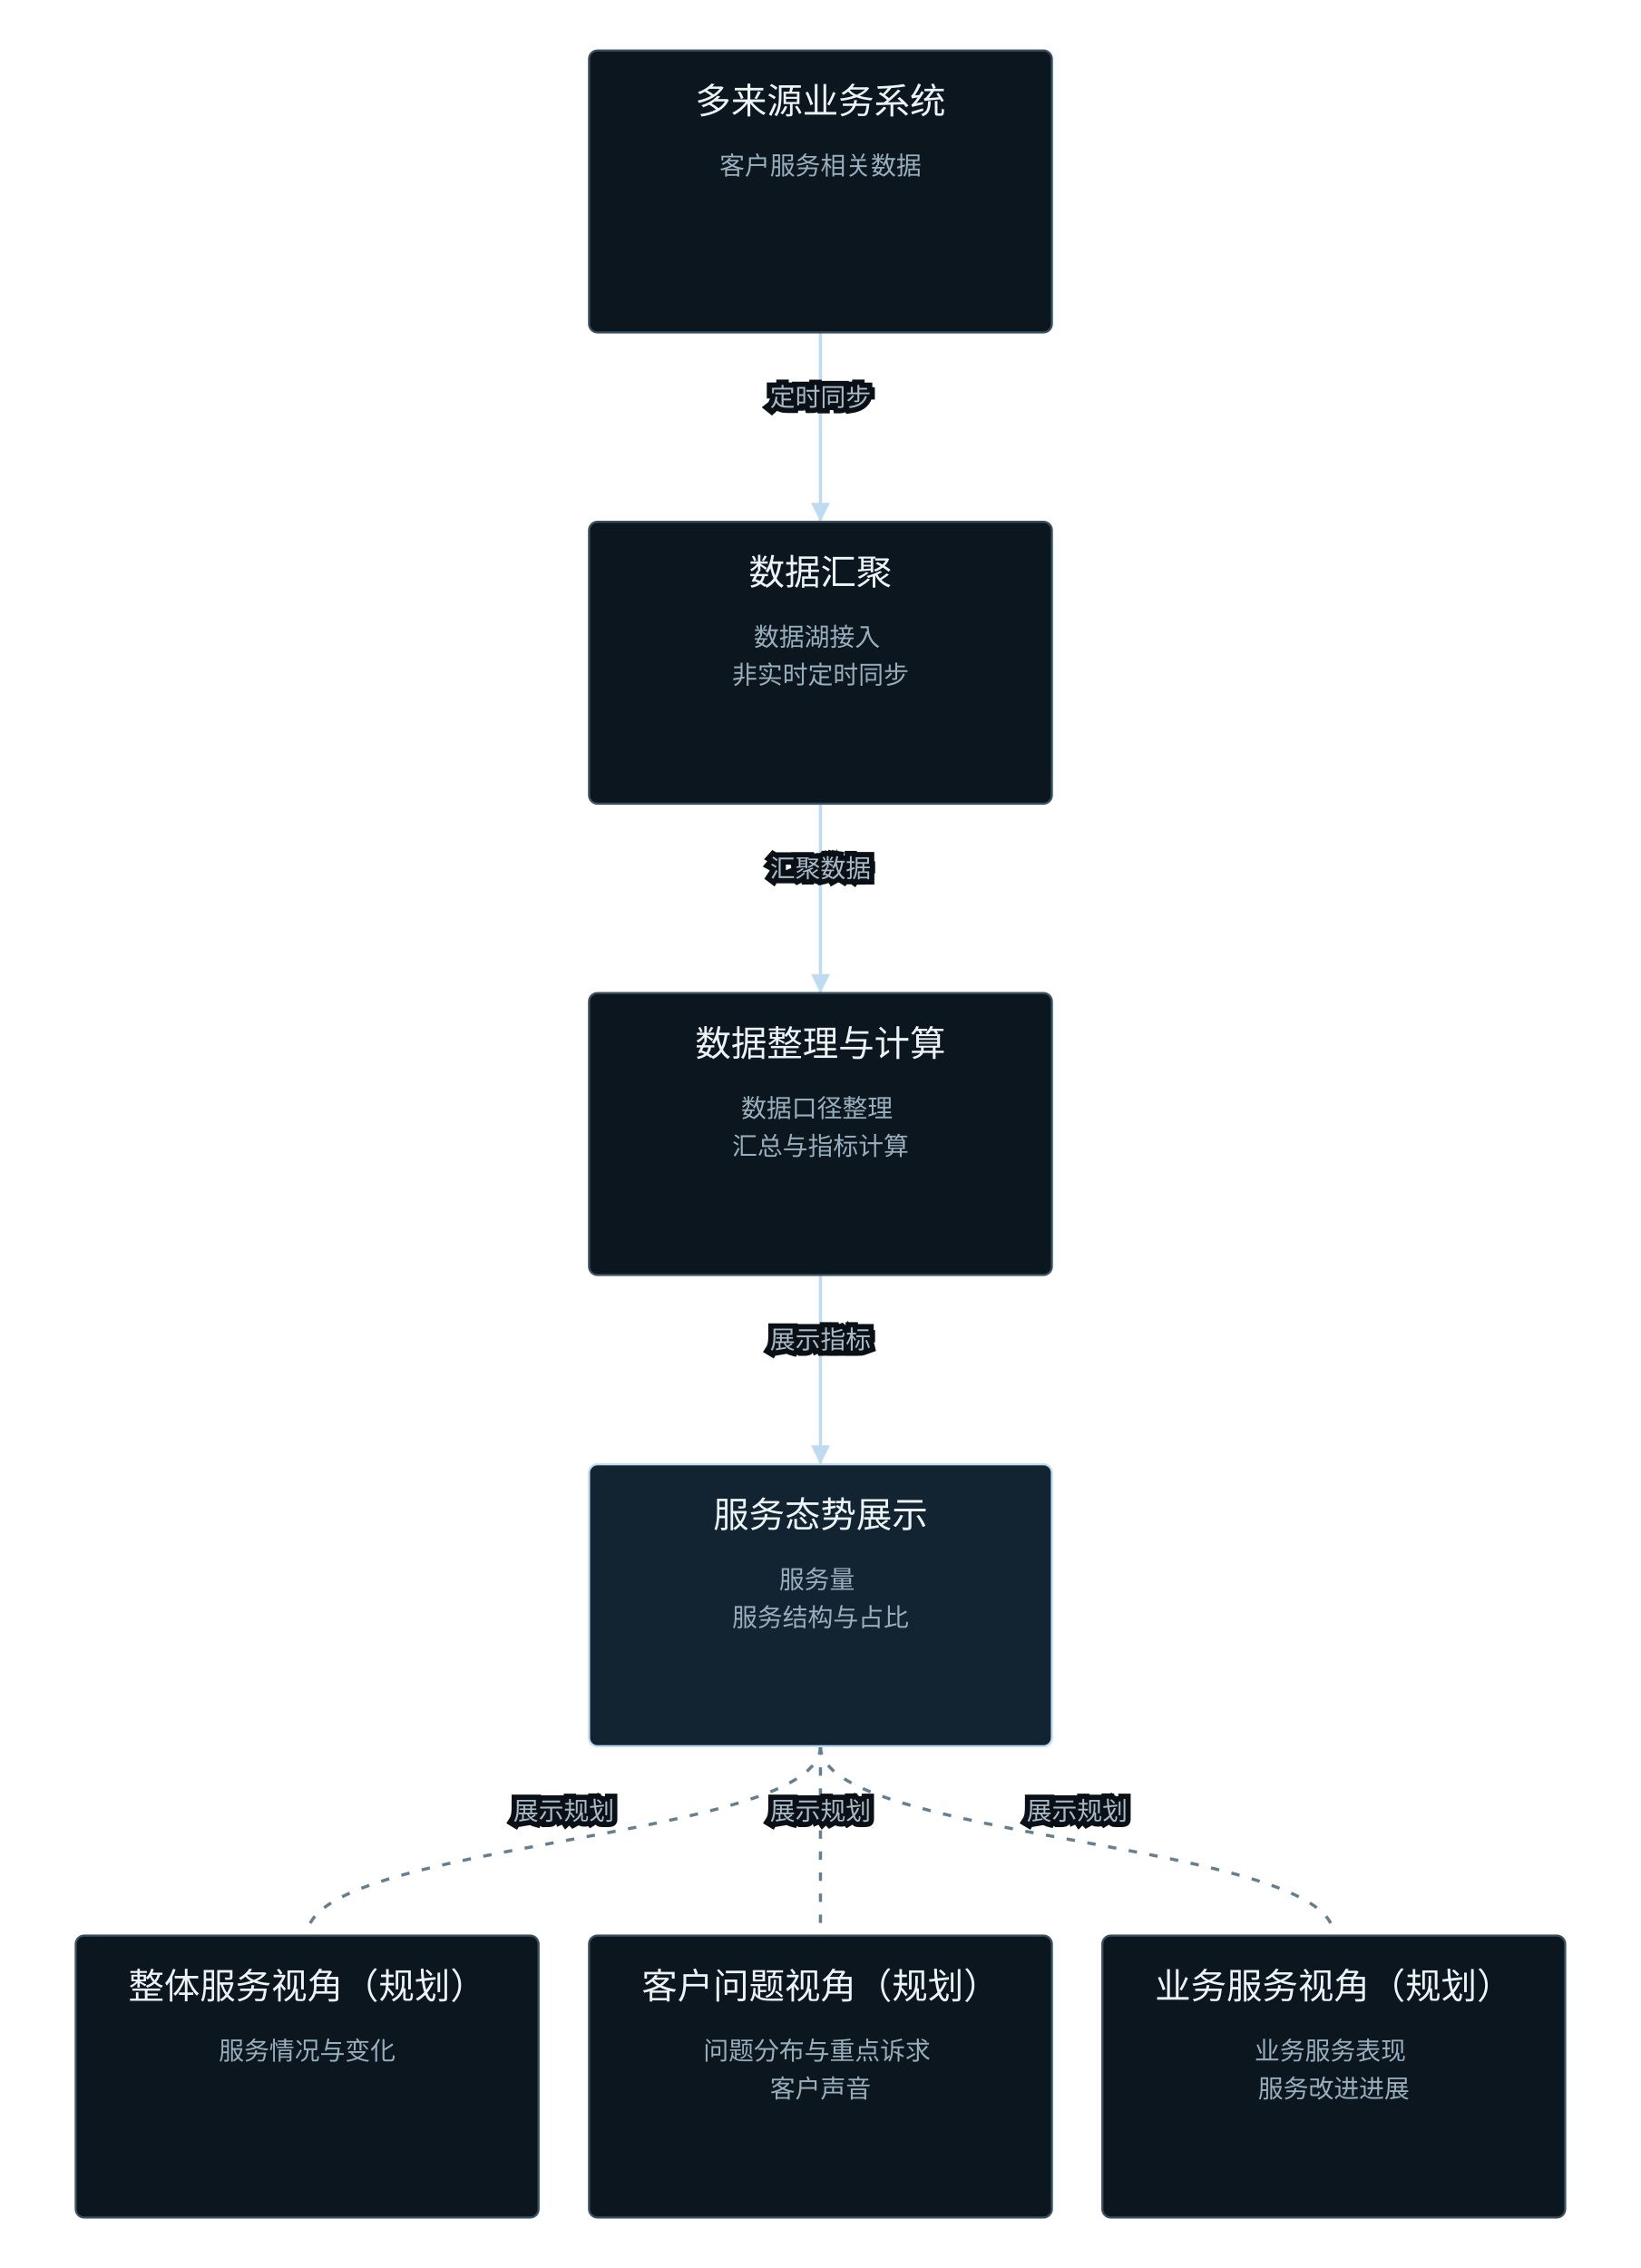
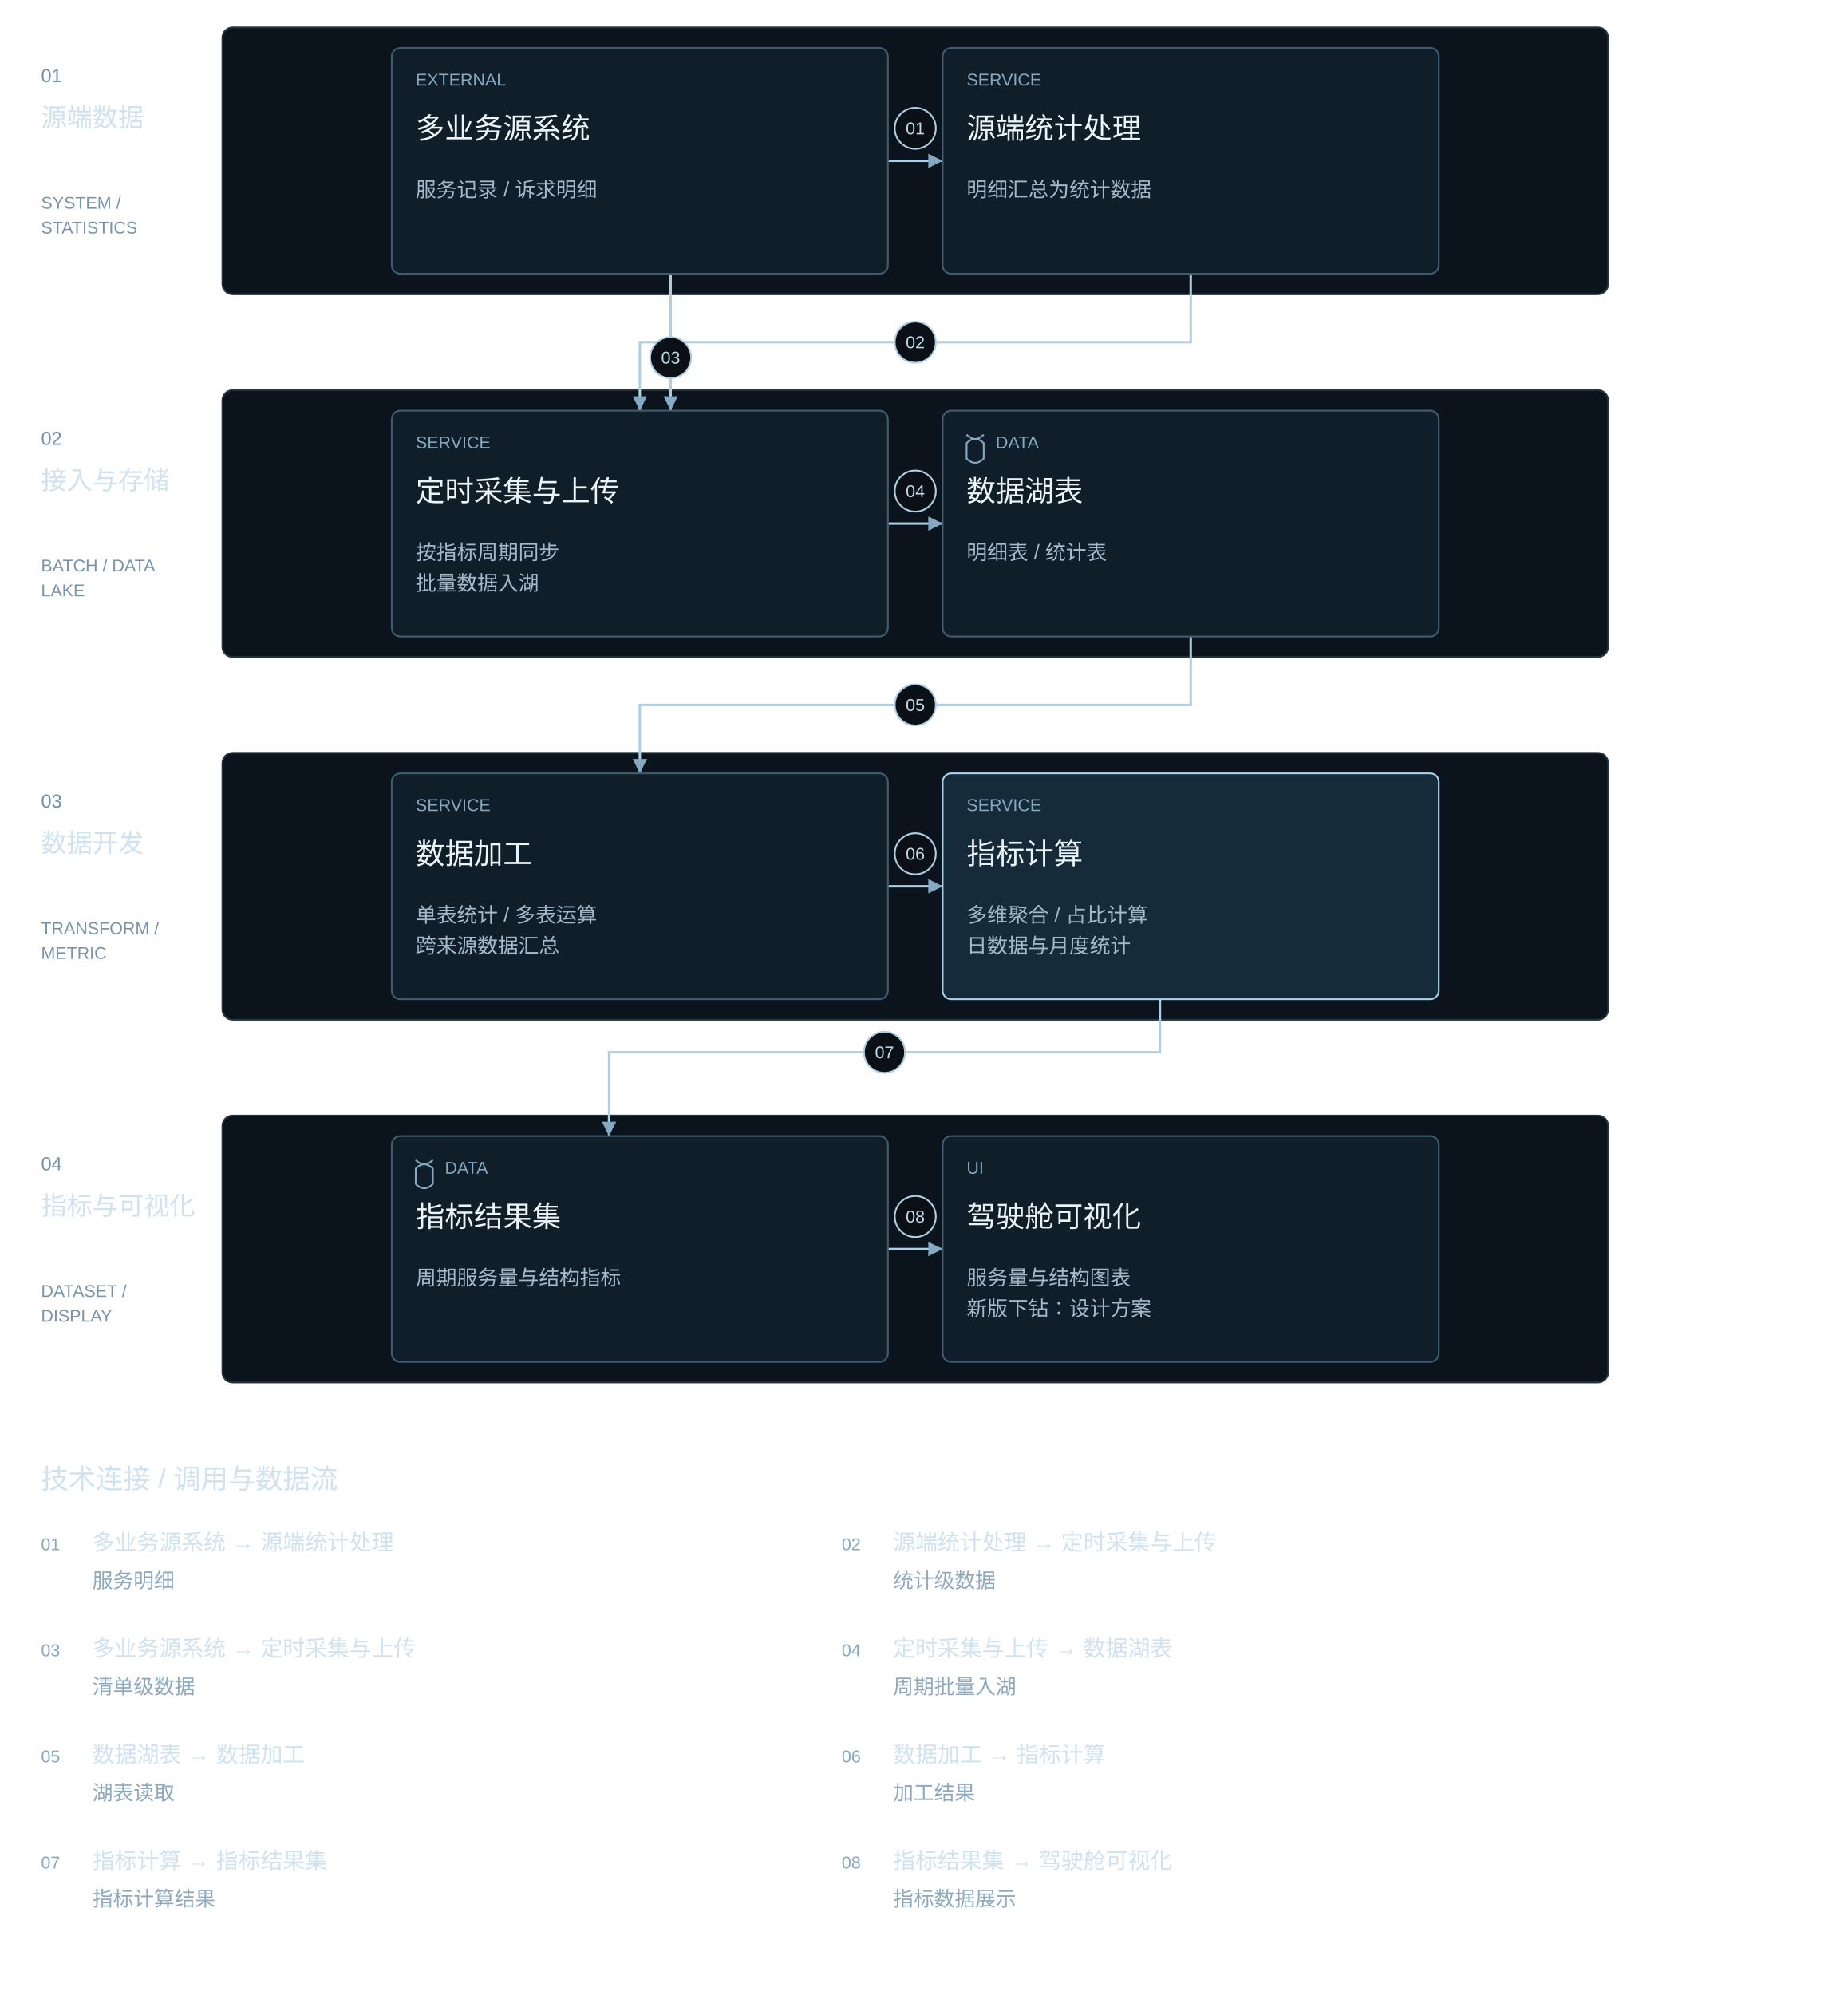
- <svg xmlns="http://www.w3.org/2000/svg" viewBox="0 0 780 1078" role="img" aria-labelledby="title-in-process-quality-control desc-in-process-quality-control" style="font-family:Arial,'PingFang SC','Microsoft YaHei',sans-serif;background:#0a1015">
+ <svg xmlns="http://www.w3.org/2000/svg" viewBox="0 0 1080 1166" role="img" aria-labelledby="title-in-process-quality-control desc-in-process-quality-control" style="font-family:Arial,'PingFang SC','Microsoft YaHei',sans-serif;background:#0a1015">
  <defs>
    <marker id="arrow-in-process-quality-control" viewBox="0 0 10 10" refX="10" refY="5" markerWidth="6" markerHeight="6" orient="auto-start-reverse">
-       <path d="M0 0 L10 5 L0 10" fill="#bedbf2" />
+       <path d="M0 0 L10 5 L0 10" fill="#85a9c2" />
    </marker>
  </defs>
-   <path d="M390 158 C390 203,390 203,390 248" fill="none" stroke="#bedbf2" stroke-width="1.5" marker-end="url(#arrow-in-process-quality-control)" />
-   <text x="390" y="193" fill="#a9bac6" font-size="12" text-anchor="middle" stroke="#0a1015" stroke-width="5" paint-order="stroke">定时同步</text>
-   <path d="M390 382 C390 427,390 427,390 472" fill="none" stroke="#bedbf2" stroke-width="1.5" marker-end="url(#arrow-in-process-quality-control)" />
-   <text x="390" y="417" fill="#a9bac6" font-size="12" text-anchor="middle" stroke="#0a1015" stroke-width="5" paint-order="stroke">汇聚数据</text>
-   <path d="M390 606 C390 651,390 651,390 696" fill="none" stroke="#bedbf2" stroke-width="1.5" marker-end="url(#arrow-in-process-quality-control)" />
-   <text x="390" y="641" fill="#a9bac6" font-size="12" text-anchor="middle" stroke="#0a1015" stroke-width="5" paint-order="stroke">展示指标</text>
-   <path d="M390 830 C390 875,146 875,146 920" fill="none" stroke="#657f91" stroke-width="1.5" stroke-dasharray="4 6" />
-   <text x="268" y="865" fill="#a9bac6" font-size="12" text-anchor="middle" stroke="#0a1015" stroke-width="5" paint-order="stroke">展示规划</text>
-   <path d="M390 830 C390 875,390 875,390 920" fill="none" stroke="#657f91" stroke-width="1.5" stroke-dasharray="4 6" />
-   <text x="390" y="865" fill="#a9bac6" font-size="12" text-anchor="middle" stroke="#0a1015" stroke-width="5" paint-order="stroke">展示规划</text>
-   <path d="M390 830 C390 875,634 875,634 920" fill="none" stroke="#657f91" stroke-width="1.5" stroke-dasharray="4 6" />
-   <text x="512" y="865" fill="#a9bac6" font-size="12" text-anchor="middle" stroke="#0a1015" stroke-width="5" paint-order="stroke">展示规划</text>
-   <g>
-     <rect x="280" y="24" width="220" height="134" rx="4" fill="#0c161f" stroke="#3a5060" />
-     <text x="390" y="54" fill="#edf4f8" font-size="17" text-anchor="middle">
-       <tspan x="390" dy="0">多来源业务系统</tspan>
-     </text>
-     <text x="390" y="83" fill="#99aebd" font-size="12" text-anchor="middle">
-       <tspan x="390" dy="0">客户服务相关数据</tspan>
-     </text>
-   </g>
-   <g>
-     <rect x="280" y="248" width="220" height="134" rx="4" fill="#0c161f" stroke="#3a5060" />
-     <text x="390" y="278" fill="#edf4f8" font-size="17" text-anchor="middle">
-       <tspan x="390" dy="0">数据汇聚</tspan>
-     </text>
-     <text x="390" y="307" fill="#99aebd" font-size="12" text-anchor="middle">
-       <tspan x="390" dy="0">数据湖接入</tspan>
-       <tspan x="390" dy="18">非实时定时同步</tspan>
-     </text>
-   </g>
-   <g>
-     <rect x="280" y="472" width="220" height="134" rx="4" fill="#0c161f" stroke="#3a5060" />
-     <text x="390" y="502" fill="#edf4f8" font-size="17" text-anchor="middle">
-       <tspan x="390" dy="0">数据整理与计算</tspan>
-     </text>
-     <text x="390" y="531" fill="#99aebd" font-size="12" text-anchor="middle">
-       <tspan x="390" dy="0">数据口径整理</tspan>
-       <tspan x="390" dy="18">汇总与指标计算</tspan>
-     </text>
-   </g>
-   <g>
-     <rect x="280" y="696" width="220" height="134" rx="4" fill="#122332" stroke="#bedbf2" />
-     <text x="390" y="726" fill="#edf4f8" font-size="17" text-anchor="middle">
-       <tspan x="390" dy="0">服务态势展示</tspan>
-     </text>
-     <text x="390" y="755" fill="#99aebd" font-size="12" text-anchor="middle">
-       <tspan x="390" dy="0">服务量</tspan>
-       <tspan x="390" dy="18">服务结构与占比</tspan>
-     </text>
-   </g>
-   <g>
-     <rect x="36" y="920" width="220" height="134" rx="4" fill="#0c161f" stroke="#3a5060" />
-     <text x="146" y="950" fill="#edf4f8" font-size="17" text-anchor="middle">
-       <tspan x="146" dy="0">整体服务视角（规划）</tspan>
-     </text>
-     <text x="146" y="979" fill="#99aebd" font-size="12" text-anchor="middle">
-       <tspan x="146" dy="0">服务情况与变化</tspan>
-     </text>
-   </g>
-   <g>
-     <rect x="280" y="920" width="220" height="134" rx="4" fill="#0c161f" stroke="#3a5060" />
-     <text x="390" y="950" fill="#edf4f8" font-size="17" text-anchor="middle">
-       <tspan x="390" dy="0">客户问题视角（规划）</tspan>
-     </text>
-     <text x="390" y="979" fill="#99aebd" font-size="12" text-anchor="middle">
-       <tspan x="390" dy="0">问题分布与重点诉求</tspan>
-       <tspan x="390" dy="18">客户声音</tspan>
-     </text>
-   </g>
-   <g>
-     <rect x="524" y="920" width="220" height="134" rx="4" fill="#0c161f" stroke="#3a5060" />
-     <text x="634" y="950" fill="#edf4f8" font-size="17" text-anchor="middle">
-       <tspan x="634" dy="0">业务服务视角（规划）</tspan>
-     </text>
-     <text x="634" y="979" fill="#99aebd" font-size="12" text-anchor="middle">
-       <tspan x="634" dy="0">业务服务表现</tspan>
-       <tspan x="634" dy="18">服务改进进展</tspan>
-     </text>
-   </g>
+   <g data-layer="sources">
+     <rect x="130" y="16" width="810" height="156" rx="6" fill="#0b141d" stroke="#253541" />
+     <text x="24" y="48" fill="#6f92aa" font-size="11" text-anchor="start">
+       <tspan x="24" dy="0">01</tspan>
+     </text>
+     <text x="24" y="74" fill="#d0e2ef" font-size="15" text-anchor="start">
+       <tspan x="24" dy="0">源端数据</tspan>
+     </text>
+     <text x="24" y="122" fill="#7994a8" font-size="10" text-anchor="start">
+       <tspan x="24" dy="0">SYSTEM /</tspan>
+       <tspan x="24" dy="14.5">STATISTICS</tspan>
+     </text>
+   </g>
+   <g data-layer="ingestion">
+     <rect x="130" y="228" width="810" height="156" rx="6" fill="#0b141d" stroke="#253541" />
+     <text x="24" y="260" fill="#6f92aa" font-size="11" text-anchor="start">
+       <tspan x="24" dy="0">02</tspan>
+     </text>
+     <text x="24" y="286" fill="#d0e2ef" font-size="15" text-anchor="start">
+       <tspan x="24" dy="0">接入与存储</tspan>
+     </text>
+     <text x="24" y="334" fill="#7994a8" font-size="10" text-anchor="start">
+       <tspan x="24" dy="0">BATCH / DATA</tspan>
+       <tspan x="24" dy="14.5">LAKE</tspan>
+     </text>
+   </g>
+   <g data-layer="compute">
+     <rect x="130" y="440" width="810" height="156" rx="6" fill="#0b141d" stroke="#253541" />
+     <text x="24" y="472" fill="#6f92aa" font-size="11" text-anchor="start">
+       <tspan x="24" dy="0">03</tspan>
+     </text>
+     <text x="24" y="498" fill="#d0e2ef" font-size="15" text-anchor="start">
+       <tspan x="24" dy="0">数据开发</tspan>
+     </text>
+     <text x="24" y="546" fill="#7994a8" font-size="10" text-anchor="start">
+       <tspan x="24" dy="0">TRANSFORM /</tspan>
+       <tspan x="24" dy="14.5">METRIC</tspan>
+     </text>
+   </g>
+   <g data-layer="output">
+     <rect x="130" y="652" width="810" height="156" rx="6" fill="#0b141d" stroke="#253541" />
+     <text x="24" y="684" fill="#6f92aa" font-size="11" text-anchor="start">
+       <tspan x="24" dy="0">04</tspan>
+     </text>
+     <text x="24" y="710" fill="#d0e2ef" font-size="15" text-anchor="start">
+       <tspan x="24" dy="0">指标与可视化</tspan>
+     </text>
+     <text x="24" y="758" fill="#7994a8" font-size="10" text-anchor="start">
+       <tspan x="24" dy="0">DATASET /</tspan>
+       <tspan x="24" dy="14.5">DISPLAY</tspan>
+     </text>
+   </g>
+   <g data-edge="01">
+     <path d="M519 94 H551" fill="none" stroke="#afcee3" stroke-width="1.4" marker-end="url(#arrow-in-process-quality-control)" />
+     <circle cx="535" cy="75" r="12" fill="#0a1015" stroke="#afcee3" />
+     <text x="535" y="78.5" fill="#c1d9ea" font-size="10" text-anchor="middle">
+       <tspan x="535" dy="0">01</tspan>
+     </text>
+   </g>
+   <g data-edge="02">
+     <path d="M696 160 V200 H374 V240" fill="none" stroke="#afcee3" stroke-width="1.4" marker-end="url(#arrow-in-process-quality-control)" />
+     <circle cx="535" cy="200" r="12" fill="#0a1015" stroke="#afcee3" />
+     <text x="535" y="203.5" fill="#c1d9ea" font-size="10" text-anchor="middle">
+       <tspan x="535" dy="0">02</tspan>
+     </text>
+   </g>
+   <g data-edge="03">
+     <path d="M392 160 V209 H392 V240" fill="none" stroke="#afcee3" stroke-width="1.4" marker-end="url(#arrow-in-process-quality-control)" />
+     <circle cx="392" cy="209" r="12" fill="#0a1015" stroke="#afcee3" />
+     <text x="392" y="212.5" fill="#c1d9ea" font-size="10" text-anchor="middle">
+       <tspan x="392" dy="0">03</tspan>
+     </text>
+   </g>
+   <g data-edge="04">
+     <path d="M519 306 H551" fill="none" stroke="#afcee3" stroke-width="1.4" marker-end="url(#arrow-in-process-quality-control)" />
+     <circle cx="535" cy="287" r="12" fill="#0a1015" stroke="#afcee3" />
+     <text x="535" y="290.5" fill="#c1d9ea" font-size="10" text-anchor="middle">
+       <tspan x="535" dy="0">04</tspan>
+     </text>
+   </g>
+   <g data-edge="05">
+     <path d="M696 372 V412 H374 V452" fill="none" stroke="#afcee3" stroke-width="1.4" marker-end="url(#arrow-in-process-quality-control)" />
+     <circle cx="535" cy="412" r="12" fill="#0a1015" stroke="#afcee3" />
+     <text x="535" y="415.5" fill="#c1d9ea" font-size="10" text-anchor="middle">
+       <tspan x="535" dy="0">05</tspan>
+     </text>
+   </g>
+   <g data-edge="06">
+     <path d="M519 518 H551" fill="none" stroke="#afcee3" stroke-width="1.4" marker-end="url(#arrow-in-process-quality-control)" />
+     <circle cx="535" cy="499" r="12" fill="#0a1015" stroke="#afcee3" />
+     <text x="535" y="502.5" fill="#c1d9ea" font-size="10" text-anchor="middle">
+       <tspan x="535" dy="0">06</tspan>
+     </text>
+   </g>
+   <g data-edge="07">
+     <path d="M678 584 V615 H356 V664" fill="none" stroke="#afcee3" stroke-width="1.4" marker-end="url(#arrow-in-process-quality-control)" />
+     <circle cx="517" cy="615" r="12" fill="#0a1015" stroke="#afcee3" />
+     <text x="517" y="618.5" fill="#c1d9ea" font-size="10" text-anchor="middle">
+       <tspan x="517" dy="0">07</tspan>
+     </text>
+   </g>
+   <g data-edge="08">
+     <path d="M519 730 H551" fill="none" stroke="#afcee3" stroke-width="1.4" marker-end="url(#arrow-in-process-quality-control)" />
+     <circle cx="535" cy="711" r="12" fill="#0a1015" stroke="#afcee3" />
+     <text x="535" y="714.5" fill="#c1d9ea" font-size="10" text-anchor="middle">
+       <tspan x="535" dy="0">08</tspan>
+     </text>
+   </g>
+   <g data-node="sources">
+     <rect x="229" y="28" width="290" height="132" rx="5" fill="#101e29" stroke="#405c70" />
+     <text x="243" y="50" fill="#85a9c2" font-size="10" text-anchor="start">
+       <tspan x="243" dy="0">EXTERNAL</tspan>
+     </text>
+     <text x="243" y="81" fill="#edf4f8" font-size="17" text-anchor="start">
+       <tspan x="243" dy="0">多业务源系统</tspan>
+     </text>
+     <text x="243" y="115" fill="#a4bacb" font-size="12" text-anchor="start">
+       <tspan x="243" dy="0">服务记录 / 诉求明细</tspan>
+     </text>
+   </g>
+   <g data-node="statistics">
+     <rect x="551" y="28" width="290" height="132" rx="5" fill="#101e29" stroke="#405c70" />
+     <text x="565" y="50" fill="#85a9c2" font-size="10" text-anchor="start">
+       <tspan x="565" dy="0">SERVICE</tspan>
+     </text>
+     <text x="565" y="81" fill="#edf4f8" font-size="17" text-anchor="start">
+       <tspan x="565" dy="0">源端统计处理</tspan>
+     </text>
+     <text x="565" y="115" fill="#a4bacb" font-size="12" text-anchor="start">
+       <tspan x="565" dy="0">明细汇总为统计数据</tspan>
+     </text>
+   </g>
+   <g data-node="batch">
+     <rect x="229" y="240" width="290" height="132" rx="5" fill="#101e29" stroke="#405c70" />
+     <text x="243" y="262" fill="#85a9c2" font-size="10" text-anchor="start">
+       <tspan x="243" dy="0">SERVICE</tspan>
+     </text>
+     <text x="243" y="293" fill="#edf4f8" font-size="17" text-anchor="start">
+       <tspan x="243" dy="0">定时采集与上传</tspan>
+     </text>
+     <text x="243" y="327" fill="#a4bacb" font-size="12" text-anchor="start">
+       <tspan x="243" dy="0">按指标周期同步</tspan>
+       <tspan x="243" dy="18">批量数据入湖</tspan>
+     </text>
+   </g>
+   <g data-node="lake">
+     <rect x="551" y="240" width="290" height="132" rx="5" fill="#101e29" stroke="#405c70" />
+     <path d="M565 259 q5 -5 10 0 v9 q-5 5 -10 0 z m0 -5 q5 5 10 0" fill="none" stroke="#85a9c2" />
+     <text x="582" y="262" fill="#85a9c2" font-size="10" text-anchor="start">
+       <tspan x="582" dy="0">DATA</tspan>
+     </text>
+     <text x="565" y="293" fill="#edf4f8" font-size="17" text-anchor="start">
+       <tspan x="565" dy="0">数据湖表</tspan>
+     </text>
+     <text x="565" y="327" fill="#a4bacb" font-size="12" text-anchor="start">
+       <tspan x="565" dy="0">明细表 / 统计表</tspan>
+     </text>
+   </g>
+   <g data-node="transform">
+     <rect x="229" y="452" width="290" height="132" rx="5" fill="#101e29" stroke="#405c70" />
+     <text x="243" y="474" fill="#85a9c2" font-size="10" text-anchor="start">
+       <tspan x="243" dy="0">SERVICE</tspan>
+     </text>
+     <text x="243" y="505" fill="#edf4f8" font-size="17" text-anchor="start">
+       <tspan x="243" dy="0">数据加工</tspan>
+     </text>
+     <text x="243" y="539" fill="#a4bacb" font-size="12" text-anchor="start">
+       <tspan x="243" dy="0">单表统计 / 多表运算</tspan>
+       <tspan x="243" dy="18">跨来源数据汇总</tspan>
+     </text>
+   </g>
+   <g data-node="compute">
+     <rect x="551" y="452" width="290" height="132" rx="5" fill="#152b3a" stroke="#a6d0eb" />
+     <text x="565" y="474" fill="#85a9c2" font-size="10" text-anchor="start">
+       <tspan x="565" dy="0">SERVICE</tspan>
+     </text>
+     <text x="565" y="505" fill="#edf4f8" font-size="17" text-anchor="start">
+       <tspan x="565" dy="0">指标计算</tspan>
+     </text>
+     <text x="565" y="539" fill="#a4bacb" font-size="12" text-anchor="start">
+       <tspan x="565" dy="0">多维聚合 / 占比计算</tspan>
+       <tspan x="565" dy="18">日数据与月度统计</tspan>
+     </text>
+   </g>
+   <g data-node="dataset">
+     <rect x="229" y="664" width="290" height="132" rx="5" fill="#101e29" stroke="#405c70" />
+     <path d="M243 683 q5 -5 10 0 v9 q-5 5 -10 0 z m0 -5 q5 5 10 0" fill="none" stroke="#85a9c2" />
+     <text x="260" y="686" fill="#85a9c2" font-size="10" text-anchor="start">
+       <tspan x="260" dy="0">DATA</tspan>
+     </text>
+     <text x="243" y="717" fill="#edf4f8" font-size="17" text-anchor="start">
+       <tspan x="243" dy="0">指标结果集</tspan>
+     </text>
+     <text x="243" y="751" fill="#a4bacb" font-size="12" text-anchor="start">
+       <tspan x="243" dy="0">周期服务量与结构指标</tspan>
+     </text>
+   </g>
+   <g data-node="dashboard">
+     <rect x="551" y="664" width="290" height="132" rx="5" fill="#101e29" stroke="#405c70" />
+     <text x="565" y="686" fill="#85a9c2" font-size="10" text-anchor="start">
+       <tspan x="565" dy="0">UI</tspan>
+     </text>
+     <text x="565" y="717" fill="#edf4f8" font-size="17" text-anchor="start">
+       <tspan x="565" dy="0">驾驶舱可视化</tspan>
+     </text>
+     <text x="565" y="751" fill="#a4bacb" font-size="12" text-anchor="start">
+       <tspan x="565" dy="0">服务量与结构图表</tspan>
+       <tspan x="565" dy="18">新版下钻：设计方案</tspan>
+     </text>
+   </g>
+   <text x="24" y="870" fill="#d0e2ef" font-size="16" text-anchor="start">
+     <tspan x="24" dy="0">技术连接 / 调用与数据流</tspan>
+   </text>
+   <text x="24" y="906" fill="#85a9c2" font-size="10" text-anchor="start">
+     <tspan x="24" dy="0">01</tspan>
+   </text>
+   <text x="54" y="906" fill="#d0e2ef" font-size="13" text-anchor="start">
+     <tspan x="54" dy="0">多业务源系统 → 源端统计处理</tspan>
+   </text>
+   <text x="54" y="928" fill="#8da9bd" font-size="12" text-anchor="start">
+     <tspan x="54" dy="0">服务明细</tspan>
+   </text>
+   <text x="492" y="906" fill="#85a9c2" font-size="10" text-anchor="start">
+     <tspan x="492" dy="0">02</tspan>
+   </text>
+   <text x="522" y="906" fill="#d0e2ef" font-size="13" text-anchor="start">
+     <tspan x="522" dy="0">源端统计处理 → 定时采集与上传</tspan>
+   </text>
+   <text x="522" y="928" fill="#8da9bd" font-size="12" text-anchor="start">
+     <tspan x="522" dy="0">统计级数据</tspan>
+   </text>
+   <text x="24" y="968" fill="#85a9c2" font-size="10" text-anchor="start">
+     <tspan x="24" dy="0">03</tspan>
+   </text>
+   <text x="54" y="968" fill="#d0e2ef" font-size="13" text-anchor="start">
+     <tspan x="54" dy="0">多业务源系统 → 定时采集与上传</tspan>
+   </text>
+   <text x="54" y="990" fill="#8da9bd" font-size="12" text-anchor="start">
+     <tspan x="54" dy="0">清单级数据</tspan>
+   </text>
+   <text x="492" y="968" fill="#85a9c2" font-size="10" text-anchor="start">
+     <tspan x="492" dy="0">04</tspan>
+   </text>
+   <text x="522" y="968" fill="#d0e2ef" font-size="13" text-anchor="start">
+     <tspan x="522" dy="0">定时采集与上传 → 数据湖表</tspan>
+   </text>
+   <text x="522" y="990" fill="#8da9bd" font-size="12" text-anchor="start">
+     <tspan x="522" dy="0">周期批量入湖</tspan>
+   </text>
+   <text x="24" y="1030" fill="#85a9c2" font-size="10" text-anchor="start">
+     <tspan x="24" dy="0">05</tspan>
+   </text>
+   <text x="54" y="1030" fill="#d0e2ef" font-size="13" text-anchor="start">
+     <tspan x="54" dy="0">数据湖表 → 数据加工</tspan>
+   </text>
+   <text x="54" y="1052" fill="#8da9bd" font-size="12" text-anchor="start">
+     <tspan x="54" dy="0">湖表读取</tspan>
+   </text>
+   <text x="492" y="1030" fill="#85a9c2" font-size="10" text-anchor="start">
+     <tspan x="492" dy="0">06</tspan>
+   </text>
+   <text x="522" y="1030" fill="#d0e2ef" font-size="13" text-anchor="start">
+     <tspan x="522" dy="0">数据加工 → 指标计算</tspan>
+   </text>
+   <text x="522" y="1052" fill="#8da9bd" font-size="12" text-anchor="start">
+     <tspan x="522" dy="0">加工结果</tspan>
+   </text>
+   <text x="24" y="1092" fill="#85a9c2" font-size="10" text-anchor="start">
+     <tspan x="24" dy="0">07</tspan>
+   </text>
+   <text x="54" y="1092" fill="#d0e2ef" font-size="13" text-anchor="start">
+     <tspan x="54" dy="0">指标计算 → 指标结果集</tspan>
+   </text>
+   <text x="54" y="1114" fill="#8da9bd" font-size="12" text-anchor="start">
+     <tspan x="54" dy="0">指标计算结果</tspan>
+   </text>
+   <text x="492" y="1092" fill="#85a9c2" font-size="10" text-anchor="start">
+     <tspan x="492" dy="0">08</tspan>
+   </text>
+   <text x="522" y="1092" fill="#d0e2ef" font-size="13" text-anchor="start">
+     <tspan x="522" dy="0">指标结果集 → 驾驶舱可视化</tspan>
+   </text>
+   <text x="522" y="1114" fill="#8da9bd" font-size="12" text-anchor="start">
+     <tspan x="522" dy="0">指标数据展示</tspan>
+   </text>
</svg>
